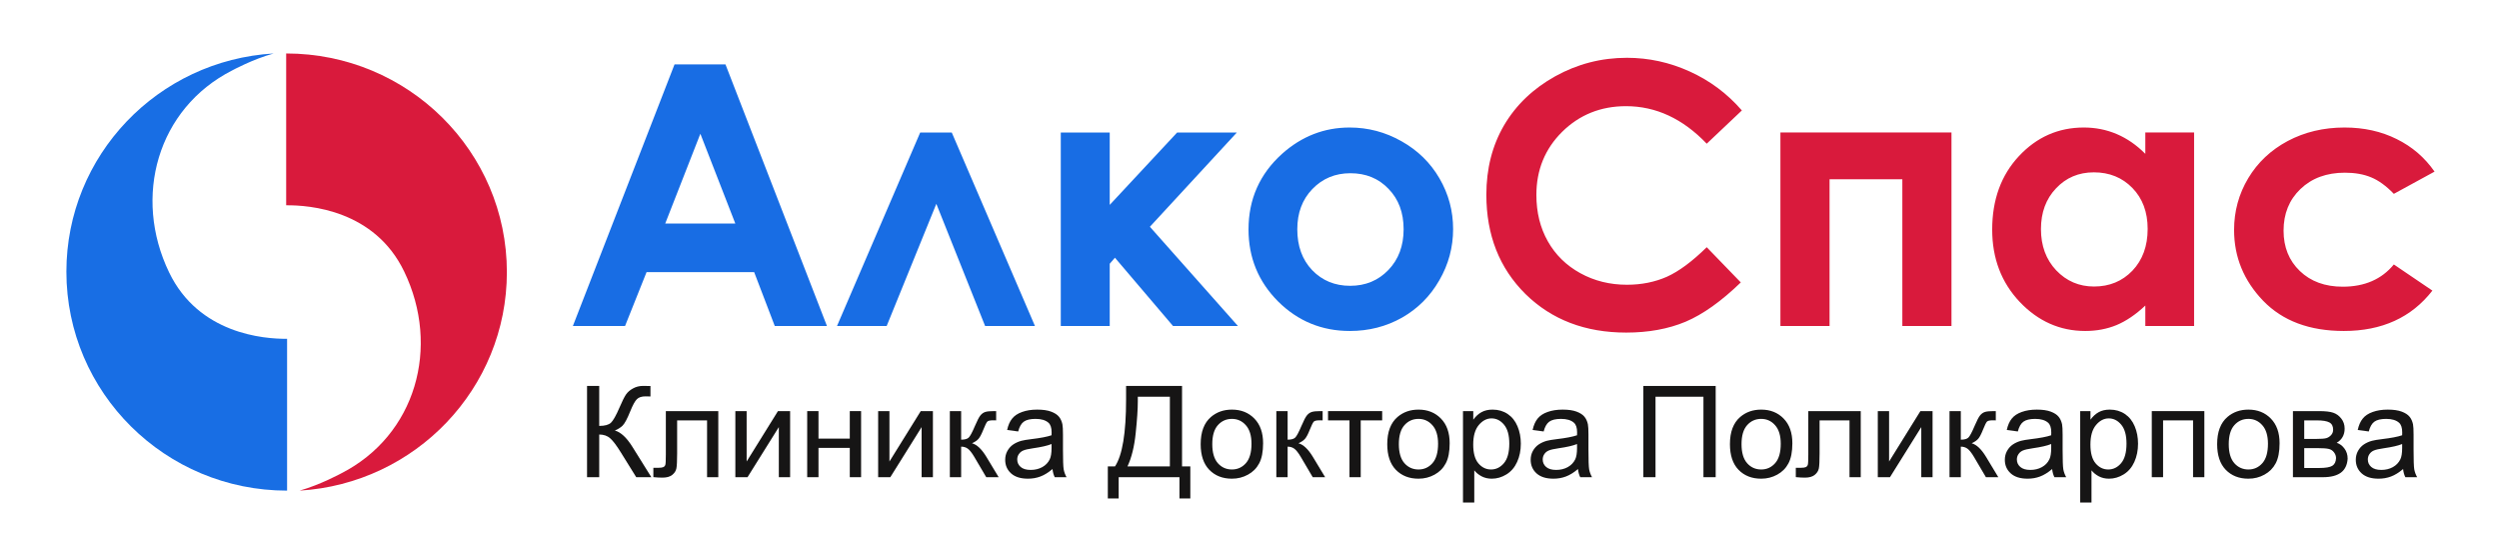
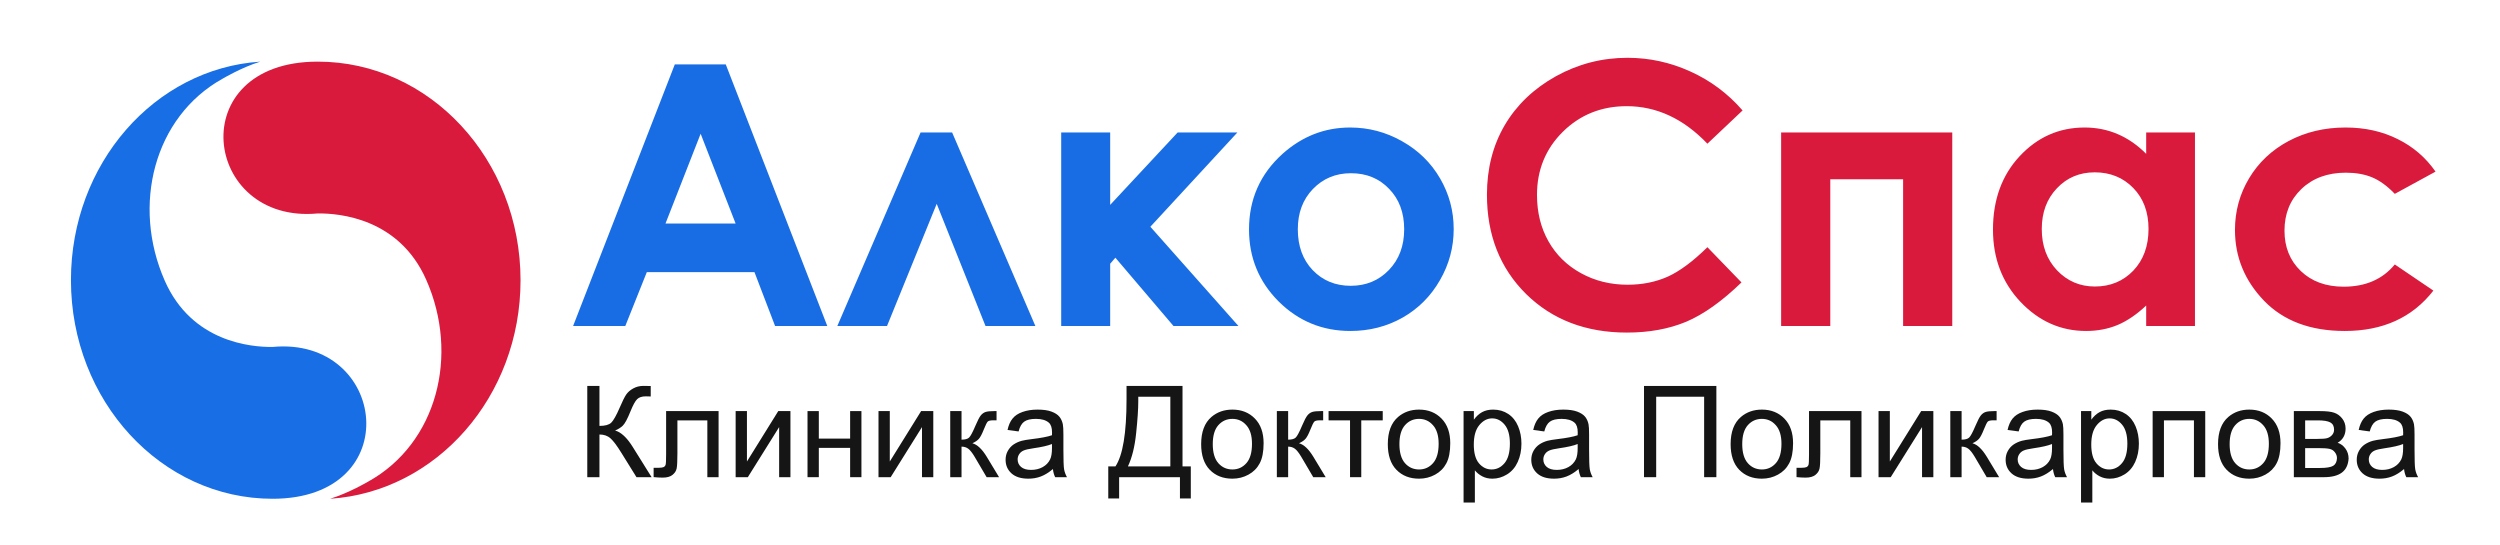
- <svg xmlns="http://www.w3.org/2000/svg" width="303" height="66" viewBox="0 0 303 66" fill="none">
-   <path d="M20.504 33.014C16.085 23.868 19.068 13.162 28.153 8.535C28.153 8.535 30.666 7.166 33.179 6.481C19.15 7.303 8.049 18.83 8.049 32.931C8.049 47.58 20.034 59.464 34.809 59.464V41.063C31.964 41.091 24.094 40.461 20.504 33.014Z" fill="#186EE4" />
-   <path d="M49.003 32.904C53.422 42.049 50.439 52.755 41.354 57.383C41.354 57.383 38.841 58.752 36.328 59.464C50.356 58.615 61.458 47.087 61.458 32.986C61.458 18.337 49.473 6.481 34.698 6.481V24.881C37.543 24.854 45.413 25.456 49.003 32.904Z" fill="#D91A3C" />
-   <path d="M81.787 7.803H87.962L100.267 39.512H93.94L91.44 32.98H78.395L75.786 39.512H69.46L81.787 7.803ZM84.918 16.21L80.656 27.096H89.157L84.918 16.21ZM125.487 39.512H119.443L113.529 24.703L107.507 39.512H101.485L111.573 16.059H115.399L125.487 39.512ZM128.618 16.059H134.553V24.832L142.728 16.059H149.968L139.423 27.484L150.098 39.512H142.228L135.184 31.234L134.553 31.967V39.512H128.618V16.059ZM163.643 15.455C165.875 15.455 167.969 16.009 169.926 17.115C171.897 18.222 173.434 19.723 174.535 21.62C175.637 23.517 176.188 25.565 176.188 27.764C176.188 29.977 175.63 32.046 174.514 33.972C173.412 35.898 171.905 37.407 169.991 38.499C168.078 39.577 165.969 40.115 163.665 40.115C160.273 40.115 157.374 38.923 154.968 36.537C152.577 34.137 151.381 31.227 151.381 27.807C151.381 24.142 152.736 21.089 155.447 18.645C157.824 16.519 160.556 15.455 163.643 15.455ZM163.73 20.995C161.889 20.995 160.353 21.635 159.121 22.914C157.903 24.178 157.295 25.802 157.295 27.785C157.295 29.826 157.896 31.479 159.099 32.743C160.317 34.008 161.853 34.64 163.708 34.64C165.564 34.64 167.107 34.001 168.339 32.722C169.571 31.443 170.187 29.797 170.187 27.785C170.187 25.773 169.578 24.142 168.361 22.892C167.158 21.628 165.614 20.995 163.73 20.995Z" fill="#186DE4" />
-   <path d="M211.199 13.386L206.938 17.416C204.039 14.384 200.778 12.868 197.154 12.868C194.096 12.868 191.516 13.903 189.414 15.972C187.327 18.042 186.284 20.593 186.284 23.625C186.284 25.737 186.747 27.613 187.675 29.251C188.602 30.889 189.914 32.175 191.61 33.109C193.306 34.044 195.19 34.511 197.263 34.511C199.031 34.511 200.647 34.187 202.111 33.541C203.575 32.88 205.184 31.687 206.938 29.962L211.069 34.23C208.706 36.516 206.474 38.103 204.372 38.994C202.271 39.871 199.872 40.309 197.176 40.309C192.204 40.309 188.132 38.75 184.957 35.632C181.798 32.499 180.218 28.489 180.218 23.603C180.218 20.442 180.935 17.632 182.37 15.175C183.819 12.717 185.885 10.741 188.566 9.247C191.262 7.752 194.161 7.005 197.263 7.005C199.901 7.005 202.437 7.558 204.872 8.665C207.322 9.771 209.431 11.345 211.199 13.386ZM221.831 39.512H215.873V16.058H236.614V39.512H230.656V21.728H221.831V39.512ZM260.117 16.058H266.03V39.512H260.117V37.033C258.957 38.125 257.791 38.915 256.617 39.404C255.458 39.878 254.195 40.115 252.833 40.115C249.776 40.115 247.131 38.944 244.898 36.602C242.665 34.245 241.55 31.32 241.55 27.828C241.55 24.207 242.63 21.239 244.789 18.925C246.949 16.612 249.573 15.455 252.659 15.455C254.079 15.455 255.413 15.721 256.66 16.253C257.906 16.784 259.06 17.582 260.117 18.645V16.058ZM253.877 20.887C252.036 20.887 250.506 21.534 249.291 22.827C248.073 24.106 247.463 25.752 247.463 27.764C247.463 29.79 248.08 31.457 249.311 32.764C250.557 34.072 252.087 34.726 253.899 34.726C255.769 34.726 257.319 34.087 258.552 32.808C259.783 31.514 260.4 29.826 260.4 27.742C260.4 25.701 259.783 24.049 258.552 22.784C257.319 21.519 255.76 20.887 253.877 20.887ZM295.186 20.801L290.25 23.495C289.322 22.532 288.402 21.864 287.49 21.491C286.59 21.117 285.533 20.93 284.315 20.93C282.097 20.93 280.301 21.591 278.923 22.913C277.56 24.221 276.879 25.902 276.879 27.957C276.879 29.955 277.538 31.586 278.858 32.851C280.176 34.115 281.908 34.748 284.054 34.748C286.706 34.748 288.772 33.85 290.25 32.053L294.925 35.222C292.387 38.484 288.808 40.115 284.184 40.115C280.025 40.115 276.763 38.894 274.401 36.451C272.052 34.008 270.879 31.148 270.879 27.871C270.879 25.601 271.451 23.51 272.596 21.599C273.742 19.687 275.336 18.185 277.38 17.093C279.437 16.001 281.735 15.455 284.27 15.455C286.619 15.455 288.727 15.922 290.597 16.856C292.468 17.776 293.997 19.091 295.186 20.801Z" fill="#D91A3C" />
-   <path d="M71.178 46.779H72.654V51.621C73.328 51.621 73.802 51.493 74.076 51.236C74.35 50.975 74.7 50.352 75.126 49.366C75.435 48.642 75.689 48.132 75.886 47.835C76.089 47.533 76.376 47.282 76.746 47.081C77.116 46.875 77.525 46.772 77.971 46.772C78.539 46.772 78.838 46.777 78.868 46.787V48.054C78.817 48.054 78.719 48.051 78.572 48.046C78.409 48.041 78.31 48.039 78.275 48.039C77.803 48.039 77.454 48.152 77.225 48.378C76.992 48.604 76.726 49.087 76.427 49.826C76.051 50.761 75.734 51.352 75.476 51.599C75.217 51.84 74.908 52.033 74.548 52.179C75.268 52.375 75.978 53.034 76.678 54.155L78.975 57.836H77.142L75.278 54.834C74.766 54.004 74.337 53.436 73.992 53.13C73.648 52.818 73.201 52.662 72.654 52.662V57.836H71.178V46.779Z" fill="#161515" />
-   <path d="M80.732 49.826H87.092V57.836H85.73V50.95H82.102V54.94C82.102 55.87 82.071 56.483 82.01 56.78C81.95 57.077 81.782 57.336 81.508 57.557C81.234 57.778 80.839 57.889 80.322 57.889C80.002 57.889 79.635 57.869 79.219 57.828V56.697H79.82C80.104 56.697 80.306 56.669 80.428 56.614C80.55 56.554 80.631 56.461 80.672 56.335C80.712 56.209 80.732 55.8 80.732 55.106V49.826Z" fill="#161515" />
-   <path d="M89.16 49.826H90.529V55.935L94.325 49.826H95.801V57.836H94.432V51.764L90.636 57.836H89.16V49.826Z" fill="#161515" />
-   <path d="M97.871 49.826H99.24V53.16H103.036V49.826H104.406V57.836H103.036V54.284H99.24V57.836H97.871V49.826Z" fill="#161515" />
-   <path d="M106.474 49.826H107.843V55.935L111.639 49.826H113.114V57.836H111.745V51.764L107.949 57.836H106.474V49.826Z" fill="#161515" />
-   <path d="M115.168 49.826H116.537V53.288C116.973 53.288 117.278 53.205 117.45 53.039C117.628 52.873 117.886 52.391 118.226 51.591C118.495 50.958 118.713 50.54 118.88 50.339C119.048 50.138 119.24 50.002 119.458 49.932C119.676 49.861 120.026 49.826 120.508 49.826H120.782V50.95L120.402 50.942C120.041 50.942 119.811 50.995 119.709 51.101C119.603 51.212 119.44 51.541 119.223 52.089C119.015 52.612 118.824 52.974 118.652 53.175C118.48 53.376 118.213 53.559 117.853 53.725C118.442 53.881 119.019 54.424 119.588 55.355L121.086 57.836H119.58L118.119 55.355C117.82 54.857 117.559 54.53 117.336 54.374C117.113 54.213 116.847 54.133 116.537 54.133V57.836H115.168V49.826Z" fill="#161515" />
-   <path d="M127.614 56.848C127.106 57.276 126.617 57.577 126.145 57.753C125.679 57.929 125.177 58.017 124.639 58.017C123.752 58.017 123.07 57.804 122.593 57.376C122.116 56.944 121.878 56.393 121.878 55.725C121.878 55.332 121.967 54.975 122.144 54.654C122.327 54.327 122.563 54.065 122.852 53.869C123.146 53.673 123.475 53.525 123.841 53.424C124.109 53.354 124.515 53.286 125.058 53.221C126.163 53.09 126.977 52.934 127.499 52.753C127.504 52.567 127.507 52.449 127.507 52.398C127.507 51.845 127.378 51.456 127.119 51.23C126.769 50.923 126.249 50.769 125.56 50.769C124.916 50.769 124.439 50.883 124.13 51.109C123.825 51.33 123.6 51.725 123.453 52.293L122.114 52.112C122.235 51.544 122.436 51.086 122.715 50.739C122.994 50.387 123.397 50.118 123.924 49.932C124.452 49.741 125.063 49.645 125.757 49.645C126.447 49.645 127.008 49.726 127.439 49.887C127.87 50.048 128.187 50.251 128.389 50.498C128.592 50.739 128.734 51.046 128.815 51.418C128.861 51.649 128.884 52.066 128.884 52.67V54.48C128.884 55.742 128.912 56.541 128.968 56.878C129.028 57.21 129.145 57.529 129.317 57.836H127.887C127.745 57.555 127.654 57.225 127.614 56.848ZM127.499 53.816C127.002 54.017 126.257 54.188 125.263 54.329C124.7 54.41 124.302 54.5 124.069 54.601C123.836 54.701 123.655 54.85 123.529 55.046C123.402 55.237 123.338 55.45 123.338 55.687C123.338 56.049 123.475 56.351 123.749 56.592C124.028 56.833 124.434 56.954 124.966 56.954C125.494 56.954 125.963 56.841 126.374 56.614C126.784 56.383 127.086 56.069 127.279 55.672C127.426 55.365 127.499 54.913 127.499 54.314V53.816Z" fill="#161515" />
-   <path d="M136.536 46.779H143.321V56.531H144.325V60.415H143.009V57.836H135.638V60.415H134.322V56.531H135.189C136.087 55.189 136.536 52.476 136.536 48.393V46.779ZM141.845 48.084H137.958V48.65C137.958 49.59 137.872 50.877 137.7 52.511C137.532 54.14 137.2 55.48 136.703 56.531H141.845V48.084Z" fill="#161515" />
-   <path d="M145.58 53.831C145.58 52.348 145.996 51.25 146.828 50.535C147.523 49.942 148.369 49.645 149.368 49.645C150.479 49.645 151.387 50.008 152.092 50.731C152.796 51.451 153.149 52.446 153.149 53.718C153.149 54.749 152.992 55.561 152.677 56.154C152.368 56.743 151.914 57.2 151.316 57.527C150.722 57.854 150.073 58.017 149.368 58.017C148.237 58.017 147.322 57.658 146.622 56.939C145.928 56.22 145.58 55.184 145.58 53.831ZM146.987 53.831C146.987 54.857 147.213 55.626 147.664 56.139C148.116 56.647 148.684 56.901 149.368 56.901C150.048 56.901 150.613 56.645 151.065 56.132C151.516 55.619 151.742 54.837 151.742 53.786C151.742 52.796 151.513 52.047 151.057 51.538C150.606 51.026 150.043 50.769 149.368 50.769C148.684 50.769 148.116 51.023 147.664 51.531C147.213 52.039 146.987 52.806 146.987 53.831Z" fill="#161515" />
-   <path d="M154.754 49.826H156.123V53.288C156.559 53.288 156.864 53.205 157.036 53.039C157.213 52.873 157.472 52.391 157.812 51.591C158.08 50.958 158.299 50.54 158.466 50.339C158.633 50.138 158.826 50.002 159.044 49.932C159.262 49.861 159.612 49.826 160.094 49.826H160.368V50.95L159.987 50.942C159.627 50.942 159.397 50.995 159.295 51.101C159.189 51.212 159.026 51.541 158.808 52.089C158.6 52.612 158.41 52.974 158.238 53.175C158.065 53.376 157.799 53.559 157.439 53.725C158.027 53.881 158.605 54.424 159.173 55.355L160.672 57.836H159.166L157.705 55.355C157.406 54.857 157.145 54.53 156.922 54.374C156.699 54.213 156.432 54.133 156.123 54.133V57.836H154.754V49.826Z" fill="#161515" />
-   <path d="M161.022 49.826H167.587V50.95H164.986V57.836H163.624V50.95H161.022V49.826Z" fill="#161515" />
-   <path d="M168.202 53.831C168.202 52.348 168.618 51.25 169.45 50.535C170.144 49.942 170.991 49.645 171.99 49.645C173.101 49.645 174.009 50.008 174.713 50.731C175.418 51.451 175.771 52.446 175.771 53.718C175.771 54.749 175.614 55.561 175.299 56.154C174.99 56.743 174.536 57.2 173.938 57.527C173.344 57.854 172.695 58.017 171.99 58.017C170.859 58.017 169.944 57.658 169.244 56.939C168.549 56.22 168.202 55.184 168.202 53.831ZM169.609 53.831C169.609 54.857 169.835 55.626 170.286 56.139C170.738 56.647 171.306 56.901 171.99 56.901C172.67 56.901 173.235 56.645 173.687 56.132C174.138 55.619 174.364 54.837 174.364 53.786C174.364 52.796 174.135 52.047 173.679 51.538C173.228 51.026 172.665 50.769 171.99 50.769C171.306 50.769 170.738 51.023 170.286 51.531C169.835 52.039 169.609 52.806 169.609 53.831Z" fill="#161515" />
-   <path d="M177.385 60.906V49.827H178.632V50.867C178.926 50.46 179.259 50.156 179.629 49.955C179.999 49.749 180.448 49.645 180.975 49.645C181.665 49.645 182.274 49.822 182.801 50.173C183.328 50.526 183.726 51.023 183.995 51.667C184.264 52.305 184.398 53.007 184.398 53.771C184.398 54.591 184.249 55.33 183.949 55.988C183.655 56.642 183.224 57.145 182.656 57.497C182.093 57.844 181.5 58.017 180.876 58.017C180.42 58.017 180.009 57.922 179.644 57.731C179.284 57.54 178.987 57.298 178.754 57.007V60.906H177.385ZM178.625 53.877C178.625 54.907 178.835 55.669 179.256 56.162C179.677 56.655 180.187 56.901 180.785 56.901C181.394 56.901 181.913 56.647 182.345 56.139C182.781 55.626 182.999 54.835 182.999 53.764C182.999 52.743 182.786 51.979 182.36 51.471C181.939 50.963 181.434 50.709 180.846 50.709C180.263 50.709 179.746 50.98 179.294 51.523C178.848 52.062 178.625 52.846 178.625 53.877Z" fill="#161515" />
-   <path d="M191.327 56.848C190.82 57.276 190.331 57.577 189.859 57.753C189.393 57.929 188.891 58.017 188.353 58.017C187.466 58.017 186.784 57.804 186.307 57.376C185.83 56.944 185.592 56.393 185.592 55.725C185.592 55.332 185.681 54.975 185.858 54.654C186.041 54.327 186.276 54.065 186.566 53.869C186.86 53.673 187.189 53.525 187.555 53.424C187.823 53.354 188.229 53.286 188.771 53.221C189.877 53.09 190.691 52.934 191.213 52.753C191.218 52.567 191.221 52.449 191.221 52.398C191.221 51.845 191.092 51.456 190.833 51.23C190.483 50.923 189.963 50.769 189.274 50.769C188.63 50.769 188.153 50.883 187.843 51.109C187.539 51.33 187.314 51.725 187.166 52.293L185.828 52.112C185.949 51.544 186.15 51.086 186.429 50.739C186.708 50.387 187.111 50.118 187.638 49.932C188.165 49.741 188.777 49.645 189.471 49.645C190.161 49.645 190.721 49.726 191.152 49.887C191.583 50.048 191.9 50.251 192.103 50.498C192.306 50.739 192.448 51.046 192.529 51.418C192.575 51.649 192.598 52.066 192.598 52.67V54.48C192.598 55.742 192.626 56.541 192.681 56.878C192.742 57.21 192.859 57.529 193.031 57.836H191.601C191.459 57.555 191.368 57.225 191.327 56.848ZM191.213 53.816C190.716 54.017 189.971 54.188 188.977 54.329C188.414 54.41 188.016 54.5 187.783 54.601C187.549 54.701 187.369 54.85 187.243 55.046C187.116 55.237 187.052 55.45 187.052 55.687C187.052 56.049 187.189 56.351 187.463 56.592C187.742 56.833 188.148 56.954 188.68 56.954C189.208 56.954 189.677 56.841 190.088 56.614C190.498 56.383 190.8 56.069 190.993 55.672C191.14 55.365 191.213 54.913 191.213 54.314V53.816Z" fill="#161515" />
-   <path d="M199.254 46.779H208.024V57.836H206.541V48.084H200.729V57.836H199.254V46.779Z" fill="#161515" />
-   <path d="M209.752 53.831C209.752 52.348 210.168 51.25 211 50.535C211.694 49.942 212.541 49.645 213.54 49.645C214.651 49.645 215.559 50.008 216.263 50.731C216.968 51.451 217.321 52.446 217.321 53.718C217.321 54.749 217.164 55.561 216.849 56.154C216.54 56.743 216.086 57.2 215.488 57.527C214.894 57.854 214.245 58.017 213.54 58.017C212.409 58.017 211.494 57.658 210.794 56.939C210.099 56.22 209.752 55.184 209.752 53.831ZM211.159 53.831C211.159 54.857 211.385 55.626 211.836 56.139C212.288 56.647 212.856 56.901 213.54 56.901C214.22 56.901 214.785 56.645 215.236 56.132C215.688 55.619 215.913 54.837 215.913 53.786C215.913 52.796 215.685 52.047 215.229 51.538C214.778 51.026 214.215 50.769 213.54 50.769C212.856 50.769 212.288 51.023 211.836 51.531C211.385 52.039 211.159 52.806 211.159 53.831Z" fill="#161515" />
-   <path d="M219.253 49.826H225.612V57.836H224.25V50.95H220.622V54.94C220.622 55.87 220.592 56.483 220.531 56.78C220.47 57.077 220.303 57.336 220.029 57.557C219.755 57.778 219.36 57.889 218.842 57.889C218.523 57.889 218.155 57.869 217.739 57.828V56.697H218.34C218.624 56.697 218.827 56.669 218.949 56.614C219.07 56.554 219.152 56.461 219.192 56.335C219.233 56.209 219.253 55.8 219.253 55.106V49.826Z" fill="#161515" />
-   <path d="M227.68 49.826H229.049V55.935L232.845 49.826H234.321V57.836H232.952V51.764L229.156 57.836H227.68V49.826Z" fill="#161515" />
-   <path d="M236.376 49.826H237.745V53.288C238.182 53.288 238.484 53.205 238.658 53.039C238.836 52.873 239.094 52.391 239.433 51.591C239.702 50.958 239.92 50.54 240.087 50.339C240.254 50.138 240.448 50.002 240.666 49.932C240.884 49.861 241.234 49.826 241.715 49.826H241.988V50.95L241.61 50.942C241.249 50.942 241.018 50.995 240.918 51.101C240.811 51.212 240.648 51.541 240.43 52.089C240.223 52.612 240.032 52.974 239.86 53.175C239.686 53.376 239.422 53.559 239.061 53.725C239.649 53.881 240.227 54.424 240.795 55.355L242.293 57.836H240.789L239.328 55.355C239.028 54.857 238.767 54.53 238.544 54.374C238.32 54.213 238.055 54.133 237.745 54.133V57.836H236.376V49.826Z" fill="#161515" />
-   <path d="M248.82 56.848C248.313 57.276 247.823 57.577 247.351 57.753C246.886 57.929 246.382 58.017 245.846 58.017C244.958 58.017 244.276 57.804 243.8 57.376C243.321 56.944 243.083 56.393 243.083 55.725C243.083 55.332 243.172 54.975 243.35 54.654C243.533 54.327 243.769 54.065 244.058 53.869C244.352 53.673 244.681 53.525 245.047 53.424C245.316 53.354 245.721 53.286 246.264 53.221C247.369 53.09 248.183 52.934 248.704 52.753C248.711 52.567 248.713 52.449 248.713 52.398C248.713 51.845 248.584 51.456 248.326 51.23C247.974 50.923 247.455 50.769 246.765 50.769C246.122 50.769 245.645 50.883 245.336 51.109C245.031 51.33 244.806 51.725 244.659 52.293L243.319 52.112C243.441 51.544 243.642 51.086 243.92 50.739C244.201 50.387 244.604 50.118 245.131 49.932C245.657 49.741 246.269 49.645 246.963 49.645C247.654 49.645 248.212 49.726 248.644 49.887C249.076 50.048 249.392 50.251 249.595 50.498C249.798 50.739 249.94 51.046 250.022 51.418C250.067 51.649 250.089 52.066 250.089 52.67V54.48C250.089 55.742 250.118 56.541 250.174 56.878C250.234 57.21 250.352 57.529 250.523 57.836H249.094C248.952 57.555 248.86 57.225 248.82 56.848ZM248.704 53.816C248.208 54.017 247.462 54.188 246.469 54.329C245.906 54.41 245.507 54.5 245.274 54.601C245.042 54.701 244.862 54.85 244.735 55.046C244.608 55.237 244.543 55.45 244.543 55.687C244.543 56.049 244.682 56.351 244.955 56.592C245.234 56.833 245.639 56.954 246.173 56.954C246.701 56.954 247.168 56.841 247.58 56.614C247.99 56.383 248.293 56.069 248.484 55.672C248.631 55.365 248.704 54.913 248.704 54.314V53.816Z" fill="#161515" />
-   <path d="M252.221 60.906V49.827H253.467V50.867C253.761 50.46 254.095 50.156 254.465 49.955C254.834 49.749 255.284 49.645 255.812 49.645C256.5 49.645 257.11 49.822 257.637 50.173C258.165 50.526 258.561 51.023 258.831 51.667C259.1 52.305 259.234 53.007 259.234 53.771C259.234 54.591 259.084 55.33 258.786 55.988C258.492 56.642 258.06 57.145 257.493 57.497C256.929 57.844 256.335 58.017 255.712 58.017C255.255 58.017 254.846 57.922 254.48 57.731C254.12 57.54 253.824 57.298 253.59 57.007V60.906H252.221ZM253.461 53.877C253.461 54.907 253.67 55.669 254.093 56.162C254.514 56.655 255.021 56.901 255.62 56.901C256.23 56.901 256.749 56.647 257.181 56.139C257.617 55.626 257.835 54.835 257.835 53.764C257.835 52.743 257.622 51.979 257.196 51.471C256.773 50.963 256.27 50.709 255.683 50.709C255.099 50.709 254.581 50.98 254.131 51.523C253.683 52.062 253.461 52.846 253.461 53.877Z" fill="#161515" />
-   <path d="M260.9 49.826H267.274V57.836H265.905V50.95H262.27V57.836H260.9V49.826Z" fill="#161515" />
-   <path d="M268.826 53.831C268.826 52.348 269.242 51.25 270.073 50.535C270.768 49.942 271.616 49.645 272.613 49.645C273.724 49.645 274.632 50.008 275.338 50.731C276.042 51.451 276.396 52.446 276.396 53.718C276.396 54.749 276.238 55.561 275.924 56.154C275.614 56.743 275.16 57.2 274.561 57.527C273.969 57.854 273.319 58.017 272.613 58.017C271.482 58.017 270.567 57.658 269.868 56.939C269.173 56.22 268.826 55.184 268.826 53.831ZM270.233 53.831C270.233 54.857 270.458 55.626 270.91 56.139C271.362 56.647 271.93 56.901 272.613 56.901C273.294 56.901 273.86 56.645 274.31 56.132C274.762 55.619 274.986 54.837 274.986 53.786C274.986 52.796 274.759 52.047 274.303 51.538C273.851 51.026 273.288 50.769 272.613 50.769C271.93 50.769 271.362 51.023 270.91 51.531C270.458 52.039 270.233 52.806 270.233 53.831Z" fill="#161515" />
-   <path d="M278.015 49.826H281.172C281.949 49.826 282.523 49.892 282.899 50.022C283.28 50.148 283.603 50.382 283.872 50.724C284.146 51.066 284.284 51.475 284.284 51.953C284.284 52.335 284.202 52.67 284.039 52.956C283.883 53.238 283.645 53.474 283.324 53.665C283.705 53.791 284.019 54.027 284.268 54.374C284.522 54.716 284.649 55.123 284.649 55.596C284.598 56.355 284.324 56.918 283.828 57.285C283.329 57.652 282.608 57.836 281.659 57.836H278.015V49.826ZM279.384 53.197H280.844C281.428 53.197 281.828 53.167 282.046 53.107C282.265 53.047 282.461 52.926 282.632 52.745C282.806 52.559 282.89 52.338 282.89 52.081C282.89 51.659 282.739 51.365 282.434 51.199C282.136 51.033 281.621 50.95 280.891 50.95H279.384V53.197ZM279.384 56.72H281.187C281.964 56.72 282.496 56.632 282.786 56.456C283.073 56.275 283.226 55.965 283.242 55.528C283.242 55.272 283.157 55.035 282.99 54.819C282.823 54.598 282.605 54.46 282.336 54.404C282.067 54.344 281.637 54.314 281.042 54.314H279.384V56.72Z" fill="#161515" />
-   <path d="M291.372 56.848C290.864 57.276 290.377 57.577 289.905 57.753C289.437 57.929 288.936 58.017 288.397 58.017C287.511 58.017 286.828 57.804 286.351 57.376C285.875 56.944 285.637 56.393 285.637 55.725C285.637 55.332 285.726 54.975 285.904 54.654C286.086 54.327 286.32 54.065 286.61 53.869C286.903 53.673 287.233 53.525 287.598 53.424C287.867 53.354 288.273 53.286 288.816 53.221C289.922 53.09 290.735 52.934 291.258 52.753C291.263 52.567 291.265 52.449 291.265 52.398C291.265 51.845 291.136 51.456 290.877 51.23C290.528 50.923 290.007 50.769 289.319 50.769C288.673 50.769 288.197 50.883 287.888 51.109C287.585 51.33 287.358 51.725 287.211 52.293L285.873 52.112C285.995 51.544 286.193 51.086 286.474 50.739C286.752 50.387 287.155 50.118 287.683 49.932C288.21 49.741 288.82 49.645 289.515 49.645C290.205 49.645 290.766 49.726 291.198 49.887C291.628 50.048 291.946 50.251 292.149 50.498C292.351 50.739 292.494 51.046 292.574 51.418C292.621 51.649 292.643 52.066 292.643 52.67V54.48C292.643 55.742 292.67 56.541 292.725 56.878C292.788 57.21 292.903 57.529 293.077 57.836H291.646C291.503 57.555 291.412 57.225 291.372 56.848ZM291.258 53.816C290.762 54.017 290.016 54.188 289.021 54.329C288.46 54.41 288.061 54.5 287.827 54.601C287.594 54.701 287.413 54.85 287.286 55.046C287.16 55.237 287.097 55.45 287.097 55.687C287.097 56.049 287.233 56.351 287.507 56.592C287.787 56.833 288.193 56.954 288.725 56.954C289.252 56.954 289.722 56.841 290.132 56.614C290.543 56.383 290.844 56.069 291.038 55.672C291.185 55.365 291.258 54.913 291.258 54.314V53.816Z" fill="#161515" />
+ <svg xmlns="http://www.w3.org/2000/svg" width="1336" height="291" viewBox="0 0 1336 291" fill="none">
+   <path d="M360.62 34.403H387.844L442.102 174.212H414.206L403.182 145.413H345.664L334.161 174.212H306.266L360.62 34.403ZM374.423 71.469L355.634 119.467H393.117L374.423 71.469ZM553.303 174.212H526.653L500.579 108.917L474.025 174.212H447.47L491.951 70.804H508.822L553.303 174.212ZM567.107 70.804H593.277V109.487L629.322 70.804H661.244L614.75 121.177L661.819 174.212H627.117L596.057 137.715L593.277 140.946V174.212H567.107V70.804ZM721.541 68.143C731.383 68.143 740.618 70.582 749.245 75.461C757.937 80.34 764.711 86.961 769.568 95.325C774.425 103.689 776.854 112.718 776.854 122.413C776.854 132.17 774.394 141.294 769.473 149.785C764.616 158.276 757.969 164.929 749.533 169.744C741.097 174.497 731.799 176.872 721.637 176.872C706.683 176.872 693.901 171.613 683.293 161.095C672.747 150.514 667.475 137.683 667.475 122.602C667.475 106.446 673.451 92.981 685.401 82.209C695.882 72.832 707.929 68.143 721.541 68.143ZM721.925 92.569C713.809 92.569 707.034 95.389 701.602 101.027C696.233 106.604 693.55 113.763 693.55 122.508C693.55 131.506 696.202 138.792 701.506 144.368C706.874 149.944 713.649 152.731 721.828 152.731C730.009 152.731 736.815 149.912 742.247 144.273C747.68 138.634 750.396 131.378 750.396 122.508C750.396 113.637 747.712 106.446 742.344 100.933C737.039 95.357 730.233 92.569 721.925 92.569Z" fill="#186DE4" />
+   <path d="M931.227 59.019L912.438 76.792C899.656 63.423 885.277 56.738 869.3 56.738C855.816 56.738 844.439 61.3 835.173 70.424C825.97 79.548 821.369 90.795 821.369 104.165C821.369 113.479 823.414 121.747 827.504 128.971C831.594 136.194 837.378 141.865 844.856 145.984C852.333 150.103 860.64 152.161 869.779 152.161C877.576 152.161 884.702 150.736 891.157 147.885C897.611 144.97 904.706 139.711 912.438 132.107L930.652 150.926C920.235 161.001 910.393 168.003 901.127 171.931C891.86 175.795 881.283 177.728 869.396 177.728C847.476 177.728 829.518 170.853 815.522 157.104C801.589 143.291 794.624 125.613 794.624 104.069C794.624 90.13 797.786 77.743 804.114 66.908C810.504 56.073 819.611 47.36 831.435 40.771C843.321 34.181 856.103 30.886 869.779 30.886C881.411 30.886 892.594 33.326 903.331 38.205C914.131 43.084 923.43 50.022 931.227 59.019ZM978.104 174.212H951.838V70.804H1043.29V174.212H1017.02V95.801H978.104V174.212ZM1146.92 70.804H1172.99V174.212H1146.92V163.281C1141.8 168.097 1136.66 171.582 1131.49 173.736C1126.37 175.827 1120.81 176.873 1114.8 176.873C1101.32 176.873 1089.66 171.709 1079.81 161.381C1069.97 150.989 1065.05 138.095 1065.05 122.698C1065.05 106.731 1069.81 93.647 1079.33 83.445C1088.86 73.244 1100.43 68.143 1114.03 68.143C1120.3 68.143 1126.18 69.316 1131.67 71.66C1137.17 74.004 1142.26 77.521 1146.92 82.21V70.804ZM1119.4 92.094C1111.29 92.094 1104.54 94.945 1099.18 100.648C1093.81 106.287 1091.12 113.542 1091.12 122.413C1091.12 131.347 1093.84 138.697 1099.27 144.463C1104.77 150.229 1111.51 153.112 1119.5 153.112C1127.75 153.112 1134.58 150.292 1140.02 144.654C1145.45 138.95 1148.17 131.506 1148.17 122.318C1148.17 113.321 1145.45 106.034 1140.02 100.458C1134.58 94.882 1127.71 92.094 1119.4 92.094ZM1301.55 91.714L1279.78 103.594C1275.69 99.349 1271.64 96.403 1267.61 94.755C1263.64 93.108 1258.98 92.284 1253.61 92.284C1243.84 92.284 1235.91 95.199 1229.84 101.028C1223.83 106.794 1220.83 114.208 1220.83 123.268C1220.83 132.075 1223.73 139.268 1229.55 144.843C1235.36 150.419 1243 153.207 1252.46 153.207C1264.16 153.207 1273.26 149.247 1279.78 141.327L1300.4 155.298C1289.21 169.681 1273.42 176.873 1253.03 176.873C1234.7 176.873 1220.32 171.487 1209.9 160.716C1199.54 149.944 1194.37 137.335 1194.37 122.888C1194.37 112.877 1196.89 103.658 1201.94 95.231C1207 86.803 1214.02 80.182 1223.03 75.367C1232.11 70.551 1242.24 68.143 1253.42 68.143C1263.77 68.143 1273.07 70.203 1281.31 74.321C1289.56 78.376 1296.3 84.174 1301.55 91.714Z" fill="#D91A3C" />
+   <path d="M313.84 206.256H320.347V227.604C323.32 227.604 325.411 227.039 326.619 225.909C327.826 224.755 329.369 222.007 331.247 217.661C332.612 214.469 333.73 212.219 334.601 210.911C335.496 209.581 336.759 208.472 338.391 207.585C340.024 206.676 341.824 206.222 343.791 206.222C346.295 206.222 347.615 206.244 347.749 206.289V211.875C347.525 211.875 347.09 211.865 346.442 211.842C345.726 211.82 345.289 211.809 345.133 211.809C343.054 211.809 341.511 212.308 340.505 213.305C339.476 214.303 338.302 216.431 336.983 219.69C335.329 223.813 333.931 226.419 332.79 227.505C331.65 228.569 330.286 229.422 328.699 230.065C331.873 230.93 335.004 233.834 338.09 238.778L348.218 255.006H340.136L331.919 241.771C329.66 238.112 327.77 235.607 326.25 234.255C324.73 232.881 322.762 232.193 320.347 232.193V255.006H313.84V206.256Z" fill="#161515" />
+   <path d="M355.97 219.689H384.01V255.005H378.005V224.644H362.007V242.235C362.007 246.337 361.873 249.041 361.604 250.349C361.336 251.657 360.598 252.799 359.391 253.774C358.183 254.75 356.44 255.238 354.159 255.238C352.75 255.238 351.129 255.149 349.296 254.971V249.983H351.945C353.198 249.983 354.092 249.862 354.628 249.617C355.165 249.352 355.523 248.942 355.702 248.387C355.88 247.833 355.97 246.026 355.97 242.967V219.689Z" fill="#161515" />
+   <path d="M393.129 219.689H399.166V246.625L415.902 219.689H422.41V255.005H416.373V228.235L399.636 255.005H393.129V219.689Z" fill="#161515" />
+   <path d="M431.537 219.689H437.575V234.388H454.311V219.689H460.349V255.005H454.311V239.343H437.575V255.005H431.537V219.689Z" fill="#161515" />
+   <path d="M469.468 219.689H475.505V246.625L492.242 219.689H498.749V255.005H492.712V228.235L475.975 255.005H469.468V219.689Z" fill="#161515" />
+   <path d="M507.803 219.689H513.84V234.953C515.763 234.953 517.105 234.588 517.866 233.856C518.648 233.124 519.788 230.995 521.287 227.471C522.472 224.678 523.433 222.838 524.171 221.951C524.909 221.064 525.758 220.466 526.72 220.155C527.681 219.845 529.224 219.689 531.349 219.689H532.556V224.644L530.879 224.611C529.291 224.611 528.274 224.844 527.827 225.31C527.357 225.797 526.642 227.249 525.681 229.666C524.764 231.972 523.926 233.568 523.165 234.454C522.405 235.341 521.231 236.15 519.643 236.882C522.237 237.569 524.786 239.963 527.291 244.064L533.898 255.005H527.257L520.817 244.064C519.498 241.869 518.346 240.429 517.362 239.742C516.379 239.032 515.205 238.677 513.84 238.677V255.005H507.803V219.689Z" fill="#161515" />
+   <path d="M562.678 250.65C560.442 252.534 558.285 253.864 556.205 254.64C554.148 255.416 551.935 255.804 549.564 255.804C545.651 255.804 542.643 254.862 540.542 252.977C538.44 251.07 537.389 248.643 537.389 245.695C537.389 243.965 537.78 242.392 538.563 240.973C539.368 239.531 540.407 238.379 541.682 237.514C542.979 236.649 544.432 235.995 546.043 235.552C547.228 235.242 549.016 234.942 551.408 234.654C556.283 234.078 559.872 233.391 562.175 232.592C562.197 231.772 562.208 231.251 562.208 231.03C562.208 228.591 561.639 226.873 560.498 225.876C558.955 224.523 556.663 223.846 553.622 223.846C550.783 223.846 548.68 224.346 547.317 225.343C545.975 226.318 544.981 228.059 544.332 230.564L538.428 229.766C538.965 227.261 539.849 225.243 541.079 223.714C542.309 222.162 544.085 220.976 546.411 220.156C548.736 219.313 551.431 218.892 554.495 218.892C557.536 218.892 560.006 219.247 561.907 219.956C563.807 220.666 565.205 221.563 566.099 222.649C566.994 223.714 567.62 225.066 567.977 226.707C568.179 227.727 568.28 229.566 568.28 232.227V240.208C568.28 245.772 568.402 249.297 568.649 250.782C568.917 252.246 569.431 253.653 570.191 255.006H563.886C563.26 253.764 562.857 252.312 562.678 250.65ZM562.175 237.281C559.984 238.168 556.697 238.922 552.314 239.543C549.832 239.897 548.077 240.296 547.049 240.74C546.02 241.183 545.226 241.837 544.668 242.702C544.108 243.544 543.828 244.486 543.828 245.528C543.828 247.124 544.432 248.455 545.639 249.519C546.869 250.582 548.659 251.115 551.006 251.115C553.331 251.115 555.4 250.615 557.211 249.618C559.022 248.599 560.353 247.213 561.202 245.461C561.851 244.109 562.175 242.114 562.175 239.476V237.281Z" fill="#161515" />
+   <path d="M602.02 206.256H631.937V249.253H636.365V266.378H630.562V255.006H598.062V266.378H592.259V249.253H596.083C600.041 243.333 602.02 231.373 602.02 213.371V206.256ZM625.43 212.009H608.291V214.502C608.291 218.648 607.911 224.323 607.151 231.528C606.413 238.711 604.949 244.619 602.757 249.253H625.43V212.009Z" fill="#161515" />
+   <path d="M641.897 237.347C641.897 230.808 643.731 225.964 647.398 222.816C650.462 220.2 654.196 218.892 658.601 218.892C663.497 218.892 667.5 220.488 670.608 223.68C673.716 226.851 675.27 231.24 675.27 236.849C675.27 241.394 674.577 244.974 673.191 247.59C671.826 250.183 669.826 252.201 667.187 253.642C664.571 255.083 661.709 255.804 658.601 255.804C653.614 255.804 649.579 254.218 646.492 251.049C643.43 247.878 641.897 243.311 641.897 237.347ZM648.102 237.347C648.102 241.87 649.098 245.262 651.087 247.523C653.078 249.762 655.582 250.882 658.601 250.882C661.597 250.882 664.09 249.751 666.08 247.49C668.071 245.229 669.065 241.781 669.065 237.148C669.065 232.781 668.059 229.478 666.046 227.238C664.057 224.977 661.574 223.846 658.601 223.846C655.582 223.846 653.078 224.967 651.087 227.205C649.098 229.444 648.102 232.826 648.102 237.347Z" fill="#161515" />
+   <path d="M682.347 219.689H688.384V234.953C690.307 234.953 691.649 234.588 692.409 233.856C693.191 233.124 694.332 230.995 695.83 227.471C697.015 224.678 697.977 222.838 698.715 221.951C699.452 221.064 700.302 220.466 701.263 220.155C702.225 219.845 703.768 219.689 705.893 219.689H707.1V224.644L705.422 224.611C703.835 224.611 702.818 224.844 702.37 225.31C701.901 225.797 701.186 227.249 700.224 229.666C699.307 231.972 698.468 233.568 697.709 234.454C696.948 235.341 695.774 236.15 694.187 236.882C696.78 237.569 699.329 239.963 701.833 244.064L708.441 255.005H701.8L695.361 244.064C694.041 241.869 692.89 240.429 691.906 239.742C690.922 239.032 689.748 238.677 688.384 238.677V255.005H682.347V219.689Z" fill="#161515" />
+   <path d="M709.987 219.689H738.932V224.644H727.462V255.005H721.458V224.644H709.987V219.689Z" fill="#161515" />
+   <path d="M741.644 237.347C741.644 230.808 743.477 225.964 747.144 222.816C750.208 220.2 753.942 218.892 758.346 218.892C763.244 218.892 767.246 220.488 770.354 223.68C773.461 226.851 775.016 231.24 775.016 236.849C775.016 241.394 774.322 244.974 772.936 247.59C771.573 250.183 769.571 252.201 766.933 253.642C764.317 255.083 761.454 255.804 758.346 255.804C753.361 255.804 749.324 254.218 746.239 251.049C743.175 247.878 741.644 243.311 741.644 237.347ZM747.849 237.347C747.849 241.87 748.843 245.262 750.834 247.523C752.824 249.762 755.328 250.882 758.346 250.882C761.342 250.882 763.836 249.751 765.826 247.49C767.816 245.229 768.811 241.781 768.811 237.148C768.811 232.781 767.804 229.478 765.792 227.238C763.802 224.977 761.321 223.846 758.346 223.846C755.328 223.846 752.824 224.967 750.834 227.205C748.843 229.444 747.849 232.826 747.849 237.347Z" fill="#161515" />
+   <path d="M782.132 268.54V219.69H787.633V224.279C788.93 222.483 790.395 221.142 792.027 220.255C793.659 219.346 795.637 218.892 797.963 218.892C801.004 218.892 803.688 219.668 806.013 221.22C808.339 222.772 810.094 224.967 811.279 227.804C812.464 230.619 813.056 233.712 813.056 237.082C813.056 240.695 812.397 243.955 811.077 246.858C809.781 249.741 807.88 251.958 805.375 253.509C802.894 255.039 800.278 255.804 797.527 255.804C795.515 255.804 793.704 255.382 792.094 254.54C790.506 253.698 789.198 252.633 788.169 251.347V268.54H782.132ZM787.599 237.547C787.599 242.092 788.527 245.45 790.383 247.623C792.239 249.796 794.486 250.882 797.125 250.882C799.808 250.882 802.1 249.762 804.001 247.523C805.924 245.262 806.885 241.771 806.885 237.048C806.885 232.548 805.946 229.179 804.068 226.939C802.211 224.7 799.987 223.581 797.394 223.581C794.822 223.581 792.541 224.778 790.551 227.172C788.583 229.544 787.599 233.003 787.599 237.547Z" fill="#161515" />
+   <path d="M843.609 250.65C841.373 252.534 839.215 253.864 837.135 254.64C835.078 255.416 832.865 255.804 830.494 255.804C826.581 255.804 823.574 254.862 821.472 252.977C819.37 251.07 818.319 248.643 818.319 245.695C818.319 243.965 818.711 242.392 819.493 240.973C820.298 239.531 821.338 238.379 822.613 237.514C823.909 236.649 825.363 235.995 826.973 235.552C828.158 235.242 829.946 234.942 832.339 234.654C837.213 234.078 840.802 233.391 843.105 232.592C843.128 231.772 843.14 231.251 843.14 231.03C843.14 228.591 842.569 226.873 841.429 225.876C839.885 224.523 837.593 223.846 834.553 223.846C831.713 223.846 829.612 224.346 828.247 225.343C826.905 226.318 825.911 228.059 825.262 230.564L819.359 229.766C819.895 227.261 820.779 225.243 822.009 223.714C823.239 222.162 825.017 220.976 827.341 220.156C829.667 219.313 832.361 218.892 835.425 218.892C838.466 218.892 840.937 219.247 842.837 219.956C844.738 220.666 846.135 221.563 847.03 222.649C847.924 223.714 848.55 225.066 848.908 226.707C849.109 227.727 849.21 229.566 849.21 232.227V240.208C849.21 245.772 849.333 249.297 849.579 250.782C849.847 252.246 850.361 253.653 851.121 255.006H844.816C844.19 253.764 843.787 252.312 843.609 250.65ZM843.105 237.281C840.914 238.168 837.628 238.922 833.245 239.543C830.763 239.897 829.007 240.296 827.979 240.74C826.95 241.183 826.156 241.837 825.598 242.702C825.038 243.544 824.759 244.486 824.759 245.528C824.759 247.124 825.363 248.455 826.571 249.519C827.8 250.582 829.589 251.115 831.936 251.115C834.262 251.115 836.33 250.615 838.142 249.618C839.953 248.599 841.283 247.213 842.133 245.461C842.781 244.109 843.105 242.114 843.105 239.476V237.281Z" fill="#161515" />
+   <path d="M878.558 206.256H917.229V255.005H910.69V212.008H885.064V255.005H878.558V206.256Z" fill="#161515" />
+   <path d="M924.847 237.347C924.847 230.808 926.681 225.964 930.348 222.816C933.412 220.2 937.146 218.892 941.55 218.892C946.448 218.892 950.45 220.488 953.558 223.68C956.666 226.851 958.219 231.24 958.219 236.849C958.219 241.394 957.526 244.974 956.14 247.59C954.777 250.183 952.775 252.201 950.137 253.642C947.521 255.083 944.658 255.804 941.55 255.804C936.564 255.804 932.528 254.218 929.442 251.049C926.379 247.878 924.847 243.311 924.847 237.347ZM931.053 237.347C931.053 241.87 932.047 245.262 934.037 247.523C936.028 249.762 938.532 250.882 941.55 250.882C944.546 250.882 947.04 249.751 949.029 247.49C951.02 245.229 952.015 241.781 952.015 237.148C952.015 232.781 951.008 229.478 948.996 227.238C947.006 224.977 944.525 223.846 941.55 223.846C938.532 223.846 936.028 224.967 934.037 227.205C932.047 229.444 931.053 232.826 931.053 237.347Z" fill="#161515" />
+   <path d="M966.739 219.689H994.778V255.005H988.771V224.644H972.776V242.235C972.776 246.337 972.642 249.041 972.373 250.349C972.106 251.657 971.367 252.799 970.16 253.774C968.953 254.75 967.209 255.238 964.928 255.238C963.519 255.238 961.899 255.149 960.065 254.971V249.983H962.714C963.967 249.983 964.861 249.862 965.397 249.617C965.934 249.352 966.292 248.942 966.471 248.387C966.65 247.833 966.739 246.026 966.739 242.967V219.689Z" fill="#161515" />
+   <path d="M1003.89 219.689H1009.93V246.625L1026.67 219.689H1033.18V255.005H1027.14V228.235L1010.4 255.005H1003.89V219.689Z" fill="#161515" />
+   <path d="M1042.24 219.689H1048.28V234.953C1050.2 234.953 1051.53 234.588 1052.3 233.856C1053.09 233.124 1054.22 230.995 1055.72 227.471C1056.9 224.678 1057.87 222.838 1058.6 221.951C1059.34 221.064 1060.19 220.466 1061.15 220.155C1062.12 219.845 1063.66 219.689 1065.78 219.689H1066.99V224.644L1065.32 224.611C1063.73 224.611 1062.71 224.844 1062.26 225.31C1061.79 225.797 1061.08 227.249 1060.11 229.666C1059.2 231.972 1058.36 233.568 1057.6 234.454C1056.84 235.341 1055.67 236.15 1054.08 236.882C1056.67 237.569 1059.22 239.963 1061.72 244.064L1068.33 255.005H1061.69L1055.26 244.064C1053.93 241.869 1052.78 240.429 1051.8 239.742C1050.81 239.032 1049.64 238.677 1048.28 238.677V255.005H1042.24V219.689Z" fill="#161515" />
+   <path d="M1097.11 250.65C1094.87 252.534 1092.71 253.864 1090.63 254.64C1088.58 255.416 1086.36 255.804 1083.99 255.804C1080.08 255.804 1077.07 254.862 1074.97 252.977C1072.86 251.07 1071.81 248.643 1071.81 245.695C1071.81 243.965 1072.2 242.392 1072.99 240.973C1073.79 239.531 1074.84 238.379 1076.11 237.514C1077.41 236.649 1078.86 235.995 1080.47 235.552C1081.66 235.242 1083.44 234.942 1085.84 234.654C1090.71 234.078 1094.3 233.391 1096.6 232.592C1096.63 231.772 1096.64 231.251 1096.64 231.03C1096.64 228.591 1096.07 226.873 1094.93 225.876C1093.38 224.523 1091.09 223.846 1088.05 223.846C1085.21 223.846 1083.11 224.346 1081.75 225.343C1080.4 226.318 1079.41 228.059 1078.76 230.564L1072.85 229.766C1073.39 227.261 1074.28 225.243 1075.5 223.714C1076.74 222.162 1078.52 220.976 1080.84 220.156C1083.16 219.313 1085.86 218.892 1088.92 218.892C1091.96 218.892 1094.43 219.247 1096.33 219.956C1098.24 220.666 1099.63 221.563 1100.52 222.649C1101.42 223.714 1102.05 225.066 1102.41 226.707C1102.61 227.727 1102.7 229.566 1102.7 232.227V240.208C1102.7 245.772 1102.83 249.297 1103.08 250.782C1103.34 252.246 1103.86 253.653 1104.62 255.006H1098.32C1097.69 253.764 1097.29 252.312 1097.11 250.65ZM1096.6 237.281C1094.41 238.168 1091.12 238.922 1086.74 239.543C1084.26 239.897 1082.5 240.296 1081.47 240.74C1080.45 241.183 1079.66 241.837 1079.1 242.702C1078.54 243.544 1078.25 244.486 1078.25 245.528C1078.25 247.124 1078.86 248.455 1080.07 249.519C1081.29 250.582 1083.08 251.115 1085.44 251.115C1087.76 251.115 1089.82 250.615 1091.64 249.618C1093.45 248.599 1094.78 247.213 1095.63 245.461C1096.27 244.109 1096.6 242.114 1096.6 239.476V237.281Z" fill="#161515" />
+   <path d="M1112.1 268.54V219.69H1117.6V224.279C1118.89 222.483 1120.37 221.142 1122 220.255C1123.63 219.346 1125.61 218.892 1127.94 218.892C1130.97 218.892 1133.66 219.668 1135.98 221.22C1138.31 222.772 1140.06 224.967 1141.25 227.804C1142.43 230.619 1143.02 233.712 1143.02 237.082C1143.02 240.695 1142.36 243.955 1141.05 246.858C1139.75 249.741 1137.85 251.958 1135.35 253.509C1132.86 255.039 1130.24 255.804 1127.49 255.804C1125.48 255.804 1123.67 255.382 1122.06 254.54C1120.47 253.698 1119.17 252.633 1118.14 251.347V268.54H1112.1ZM1117.57 237.547C1117.57 242.092 1118.49 245.45 1120.36 247.623C1122.21 249.796 1124.45 250.882 1127.09 250.882C1129.78 250.882 1132.07 249.762 1133.97 247.523C1135.9 245.262 1136.86 241.771 1136.86 237.048C1136.86 232.548 1135.92 229.179 1134.04 226.939C1132.18 224.7 1129.96 223.581 1127.37 223.581C1124.79 223.581 1122.51 224.778 1120.52 227.172C1118.55 229.544 1117.57 233.003 1117.57 237.547Z" fill="#161515" />
+   <path d="M1150.37 219.689H1178.48V255.006H1172.44V224.644H1156.41V255.006H1150.37V219.689Z" fill="#161515" />
+   <path d="M1185.32 237.347C1185.32 230.808 1187.16 225.964 1190.82 222.815C1193.88 220.199 1197.62 218.891 1202.02 218.891C1206.92 218.891 1210.92 220.487 1214.03 223.68C1217.13 226.851 1218.7 231.24 1218.7 236.849C1218.7 241.394 1218 244.973 1216.61 247.589C1215.25 250.183 1213.25 252.201 1210.61 253.642C1208 255.082 1205.13 255.804 1202.02 255.804C1197.03 255.804 1193 254.218 1189.91 251.048C1186.85 247.878 1185.32 243.311 1185.32 237.347ZM1191.52 237.347C1191.52 241.87 1192.51 245.261 1194.51 247.523C1196.5 249.762 1199 250.882 1202.02 250.882C1205.02 250.882 1207.51 249.751 1209.5 247.49C1211.49 245.228 1212.48 241.781 1212.48 237.147C1212.48 232.781 1211.48 229.477 1209.47 227.238C1207.47 224.977 1204.99 223.846 1202.02 223.846C1199 223.846 1196.5 224.966 1194.51 227.205C1192.51 229.444 1191.52 232.825 1191.52 237.347Z" fill="#161515" />
+   <path d="M1225.83 219.689H1239.75C1243.18 219.689 1245.71 219.977 1247.37 220.554C1249.05 221.108 1250.47 222.139 1251.66 223.646C1252.87 225.154 1253.48 226.961 1253.48 229.067C1253.48 230.752 1253.11 232.227 1252.4 233.49C1251.71 234.732 1250.66 235.773 1249.25 236.616C1250.92 237.17 1252.31 238.212 1253.41 239.742C1254.53 241.249 1255.09 243.045 1255.09 245.129C1254.86 248.476 1253.65 250.96 1251.46 252.577C1249.27 254.196 1246.08 255.005 1241.9 255.005H1225.83V219.689ZM1231.87 234.554H1238.31C1240.88 234.554 1242.65 234.421 1243.61 234.155C1244.57 233.889 1245.44 233.356 1246.19 232.558C1246.96 231.739 1247.33 230.763 1247.33 229.633C1247.33 227.77 1246.66 226.474 1245.32 225.742C1244 225.01 1241.74 224.644 1238.52 224.644H1231.87V234.554ZM1231.87 250.084H1239.82C1243.25 250.084 1245.59 249.695 1246.87 248.92C1248.14 248.122 1248.81 246.758 1248.88 244.829C1248.88 243.699 1248.51 242.657 1247.77 241.703C1247.04 240.728 1246.07 240.119 1244.89 239.874C1243.7 239.609 1241.8 239.475 1239.18 239.475H1231.87V250.084Z" fill="#161515" />
+   <path d="M1284.73 250.65C1282.49 252.534 1280.34 253.864 1278.26 254.64C1276.2 255.416 1273.99 255.804 1271.61 255.804C1267.71 255.804 1264.69 254.862 1262.59 252.977C1260.49 251.07 1259.44 248.643 1259.44 245.695C1259.44 243.965 1259.83 242.392 1260.62 240.973C1261.42 239.531 1262.45 238.379 1263.73 237.514C1265.03 236.649 1266.48 235.995 1268.09 235.552C1269.28 235.242 1271.06 234.942 1273.46 234.654C1278.34 234.078 1281.92 233.391 1284.23 232.592C1284.25 231.772 1284.26 231.251 1284.26 231.03C1284.26 228.591 1283.69 226.873 1282.55 225.876C1281.01 224.523 1278.71 223.846 1275.68 223.846C1272.83 223.846 1270.73 224.346 1269.37 225.343C1268.03 226.318 1267.03 228.059 1266.38 230.564L1260.48 229.766C1261.02 227.261 1261.9 225.243 1263.13 223.714C1264.36 222.162 1266.14 220.976 1268.46 220.156C1270.79 219.313 1273.48 218.892 1276.54 218.892C1279.58 218.892 1282.06 219.247 1283.96 219.956C1285.86 220.666 1287.26 221.563 1288.15 222.649C1289.05 223.714 1289.68 225.066 1290.03 226.707C1290.23 227.727 1290.33 229.566 1290.33 232.227V240.208C1290.33 245.772 1290.45 249.297 1290.7 250.782C1290.97 252.246 1291.48 253.653 1292.25 255.006H1285.94C1285.31 253.764 1284.9 252.312 1284.73 250.65ZM1284.23 237.281C1282.04 238.168 1278.75 238.922 1274.36 239.543C1271.89 239.897 1270.13 240.296 1269.1 240.74C1268.07 241.183 1267.27 241.837 1266.72 242.702C1266.16 243.544 1265.88 244.486 1265.88 245.528C1265.88 247.124 1266.48 248.455 1267.69 249.519C1268.92 250.582 1270.71 251.115 1273.06 251.115C1275.38 251.115 1277.45 250.615 1279.26 249.618C1281.08 248.599 1282.4 247.213 1283.26 245.461C1283.9 244.109 1284.23 242.114 1284.23 239.476V237.281Z" fill="#161515" />
+   <path d="M88.057 150.04C70.268 109.718 82.276 62.514 118.854 42.111C118.854 42.111 128.971 36.075 139.089 32.937C82.609 36.679 37.915 87.504 37.915 149.678C37.915 214.266 86.167 266.54 145.649 266.54C217.908 266.54 206.774 179.586 145.649 185.413C134.197 185.533 102.511 182.877 88.057 150.04Z" fill="#186EE4" />
+   <path d="M227.737 149.436C245.63 189.758 233.552 236.962 196.761 257.365C196.761 257.365 186.584 263.401 176.408 266.54C233.217 262.797 278.173 211.972 278.173 149.798C278.173 85.21 229.639 32.936 169.81 32.936C97.128 32.936 108.327 119.89 169.81 114.063C181.328 113.943 213.199 116.599 227.737 149.436Z" fill="#D91A3C" />
</svg>
